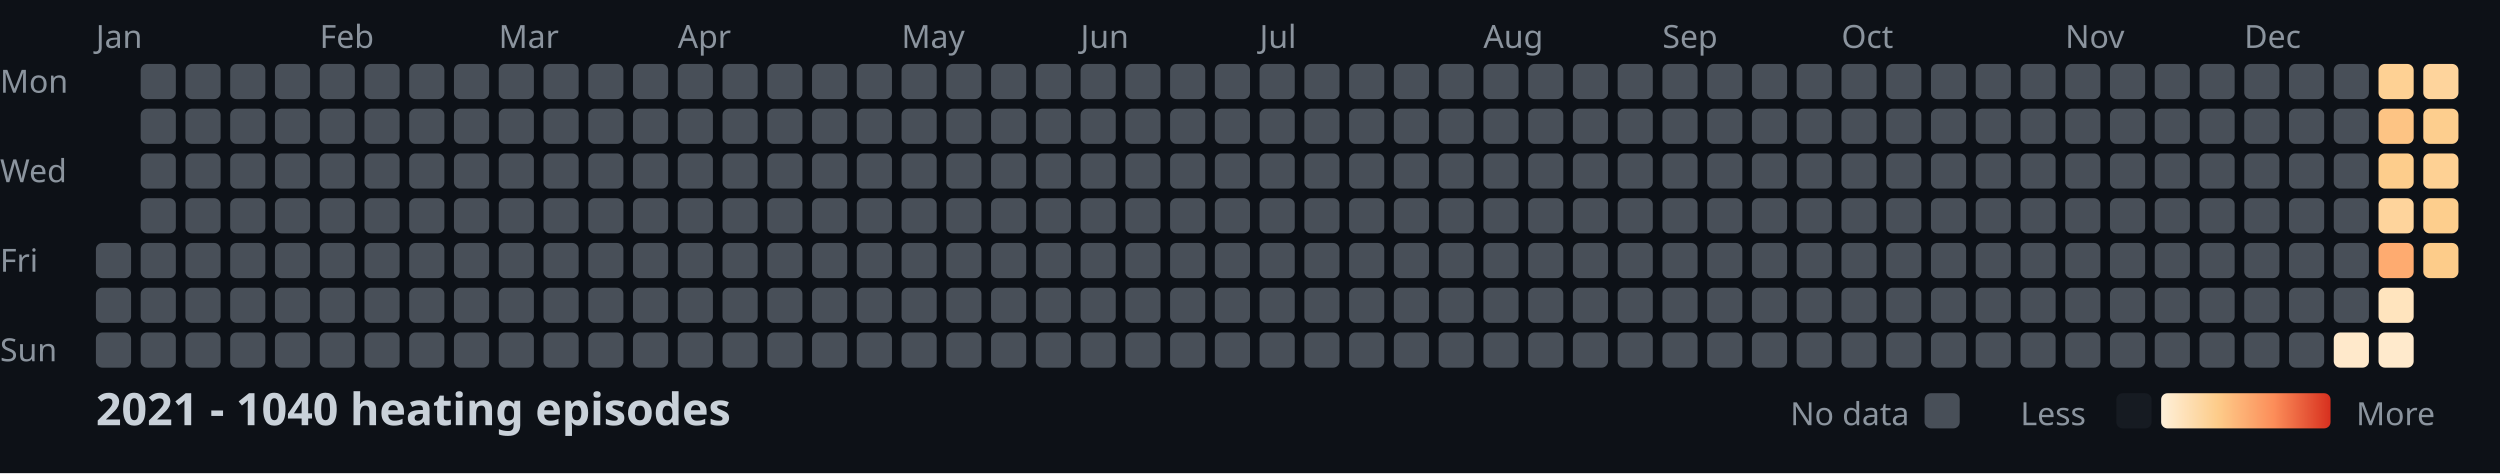
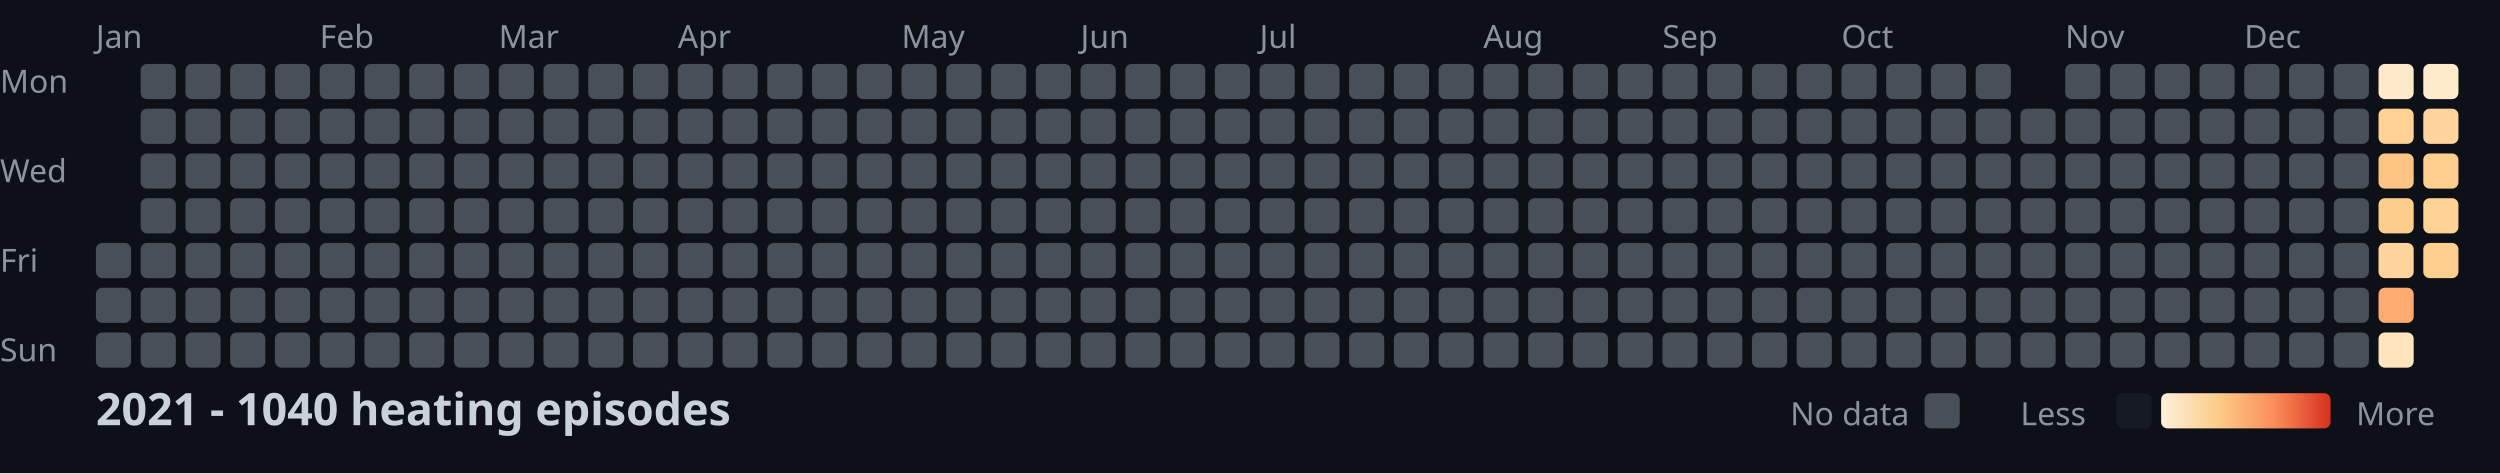
<svg xmlns="http://www.w3.org/2000/svg" width="782" height="148">
  <style>
    .month { font: 10px sans-serif; fill: #8b949e; }
    .day { font: 10px sans-serif; fill: #8b949e; }
    .title { font: bold 14px sans-serif; fill: #c9d1d9; }
    .legend { font: 10px sans-serif; fill: #8b949e; }
  </style>
  <rect width="100%" height="100%" fill="#0d1117" />
  <text x="0" y="29" class="day">Mon</text>
  <text x="0" y="57" class="day">Wed</text>
  <text x="0" y="85" class="day">Fri</text>
  <text x="0" y="113" class="day">Sun</text>
  <text x="30" y="15" class="month">Jan</text>
  <text x="100" y="15" class="month">Feb</text>
  <text x="156" y="15" class="month">Mar</text>
  <text x="212" y="15" class="month">Apr</text>
  <text x="282" y="15" class="month">May</text>
  <text x="338" y="15" class="month">Jun</text>
  <text x="394" y="15" class="month">Jul</text>
  <text x="464" y="15" class="month">Aug</text>
  <text x="520" y="15" class="month">Sep</text>
  <text x="576" y="15" class="month">Oct</text>
  <text x="646" y="15" class="month">Nov</text>
  <text x="702" y="15" class="month">Dec</text>
  <rect x="30" y="76" width="11" height="11" fill="#484f58" rx="2" />
  <rect x="30" y="90" width="11" height="11" fill="#484f58" rx="2" />
  <rect x="30" y="104" width="11" height="11" fill="#484f58" rx="2" />
  <rect x="44" y="20" width="11" height="11" fill="#484f58" rx="2" />
  <rect x="44" y="34" width="11" height="11" fill="#484f58" rx="2" />
  <rect x="44" y="48" width="11" height="11" fill="#484f58" rx="2" />
  <rect x="44" y="62" width="11" height="11" fill="#484f58" rx="2" />
  <rect x="44" y="76" width="11" height="11" fill="#484f58" rx="2" />
  <rect x="44" y="90" width="11" height="11" fill="#484f58" rx="2" />
  <rect x="44" y="104" width="11" height="11" fill="#484f58" rx="2" />
  <rect x="58" y="20" width="11" height="11" fill="#484f58" rx="2" />
  <rect x="58" y="34" width="11" height="11" fill="#484f58" rx="2" />
  <rect x="58" y="48" width="11" height="11" fill="#484f58" rx="2" />
  <rect x="58" y="62" width="11" height="11" fill="#484f58" rx="2" />
  <rect x="58" y="76" width="11" height="11" fill="#484f58" rx="2" />
  <rect x="58" y="90" width="11" height="11" fill="#484f58" rx="2" />
  <rect x="58" y="104" width="11" height="11" fill="#484f58" rx="2" />
  <rect x="72" y="20" width="11" height="11" fill="#484f58" rx="2" />
  <rect x="72" y="34" width="11" height="11" fill="#484f58" rx="2" />
  <rect x="72" y="48" width="11" height="11" fill="#484f58" rx="2" />
  <rect x="72" y="62" width="11" height="11" fill="#484f58" rx="2" />
  <rect x="72" y="76" width="11" height="11" fill="#484f58" rx="2" />
  <rect x="72" y="90" width="11" height="11" fill="#484f58" rx="2" />
  <rect x="72" y="104" width="11" height="11" fill="#484f58" rx="2" />
  <rect x="86" y="20" width="11" height="11" fill="#484f58" rx="2" />
  <rect x="86" y="34" width="11" height="11" fill="#484f58" rx="2" />
  <rect x="86" y="48" width="11" height="11" fill="#484f58" rx="2" />
  <rect x="86" y="62" width="11" height="11" fill="#484f58" rx="2" />
  <rect x="86" y="76" width="11" height="11" fill="#484f58" rx="2" />
  <rect x="86" y="90" width="11" height="11" fill="#484f58" rx="2" />
  <rect x="86" y="104" width="11" height="11" fill="#484f58" rx="2" />
  <rect x="100" y="20" width="11" height="11" fill="#484f58" rx="2" />
  <rect x="100" y="34" width="11" height="11" fill="#484f58" rx="2" />
  <rect x="100" y="48" width="11" height="11" fill="#484f58" rx="2" />
  <rect x="100" y="62" width="11" height="11" fill="#484f58" rx="2" />
  <rect x="100" y="76" width="11" height="11" fill="#484f58" rx="2" />
  <rect x="100" y="90" width="11" height="11" fill="#484f58" rx="2" />
  <rect x="100" y="104" width="11" height="11" fill="#484f58" rx="2" />
  <rect x="114" y="20" width="11" height="11" fill="#484f58" rx="2" />
  <rect x="114" y="34" width="11" height="11" fill="#484f58" rx="2" />
  <rect x="114" y="48" width="11" height="11" fill="#484f58" rx="2" />
  <rect x="114" y="62" width="11" height="11" fill="#484f58" rx="2" />
  <rect x="114" y="76" width="11" height="11" fill="#484f58" rx="2" />
  <rect x="114" y="90" width="11" height="11" fill="#484f58" rx="2" />
  <rect x="114" y="104" width="11" height="11" fill="#484f58" rx="2" />
  <rect x="128" y="20" width="11" height="11" fill="#484f58" rx="2" />
  <rect x="128" y="34" width="11" height="11" fill="#484f58" rx="2" />
  <rect x="128" y="48" width="11" height="11" fill="#484f58" rx="2" />
  <rect x="128" y="62" width="11" height="11" fill="#484f58" rx="2" />
  <rect x="128" y="76" width="11" height="11" fill="#484f58" rx="2" />
  <rect x="128" y="90" width="11" height="11" fill="#484f58" rx="2" />
  <rect x="128" y="104" width="11" height="11" fill="#484f58" rx="2" />
  <rect x="142" y="20" width="11" height="11" fill="#484f58" rx="2" />
  <rect x="142" y="34" width="11" height="11" fill="#484f58" rx="2" />
  <rect x="142" y="48" width="11" height="11" fill="#484f58" rx="2" />
  <rect x="142" y="62" width="11" height="11" fill="#484f58" rx="2" />
  <rect x="142" y="76" width="11" height="11" fill="#484f58" rx="2" />
  <rect x="142" y="90" width="11" height="11" fill="#484f58" rx="2" />
  <rect x="142" y="104" width="11" height="11" fill="#484f58" rx="2" />
  <rect x="156" y="20" width="11" height="11" fill="#484f58" rx="2" />
  <rect x="156" y="34" width="11" height="11" fill="#484f58" rx="2" />
  <rect x="156" y="48" width="11" height="11" fill="#484f58" rx="2" />
  <rect x="156" y="62" width="11" height="11" fill="#484f58" rx="2" />
  <rect x="156" y="76" width="11" height="11" fill="#484f58" rx="2" />
  <rect x="156" y="90" width="11" height="11" fill="#484f58" rx="2" />
  <rect x="156" y="104" width="11" height="11" fill="#484f58" rx="2" />
  <rect x="170" y="20" width="11" height="11" fill="#484f58" rx="2" />
  <rect x="170" y="34" width="11" height="11" fill="#484f58" rx="2" />
  <rect x="170" y="48" width="11" height="11" fill="#484f58" rx="2" />
  <rect x="170" y="62" width="11" height="11" fill="#484f58" rx="2" />
  <rect x="170" y="76" width="11" height="11" fill="#484f58" rx="2" />
  <rect x="170" y="90" width="11" height="11" fill="#484f58" rx="2" />
  <rect x="170" y="104" width="11" height="11" fill="#484f58" rx="2" />
  <rect x="184" y="20" width="11" height="11" fill="#484f58" rx="2" />
  <rect x="184" y="34" width="11" height="11" fill="#484f58" rx="2" />
  <rect x="184" y="48" width="11" height="11" fill="#484f58" rx="2" />
  <rect x="184" y="62" width="11" height="11" fill="#484f58" rx="2" />
  <rect x="184" y="76" width="11" height="11" fill="#484f58" rx="2" />
  <rect x="184" y="90" width="11" height="11" fill="#484f58" rx="2" />
  <rect x="184" y="104" width="11" height="11" fill="#484f58" rx="2" />
  <rect x="198" y="20" width="11" height="11" fill="#484f58" rx="2" />
  <rect x="198" y="34" width="11" height="11" fill="#484f58" rx="2" />
  <rect x="198" y="48" width="11" height="11" fill="#484f58" rx="2" />
  <rect x="198" y="62" width="11" height="11" fill="#484f58" rx="2" />
  <rect x="198" y="76" width="11" height="11" fill="#484f58" rx="2" />
  <rect x="198" y="90" width="11" height="11" fill="#484f58" rx="2" />
  <rect x="198" y="104" width="11" height="11" fill="#484f58" rx="2" />
-   <rect x="212" y="20" width="11" height="11" fill="#484f58" rx="2" />
+   <rect x="198" y="20" width="11" height="11" fill="#484f58" rx="2" />
  <rect x="212" y="34" width="11" height="11" fill="#484f58" rx="2" />
  <rect x="212" y="48" width="11" height="11" fill="#484f58" rx="2" />
  <rect x="212" y="62" width="11" height="11" fill="#484f58" rx="2" />
  <rect x="212" y="76" width="11" height="11" fill="#484f58" rx="2" />
  <rect x="212" y="90" width="11" height="11" fill="#484f58" rx="2" />
  <rect x="212" y="104" width="11" height="11" fill="#484f58" rx="2" />
-   <rect x="226" y="20" width="11" height="11" fill="#484f58" rx="2" />
+   <rect x="212" y="20" width="11" height="11" fill="#484f58" rx="2" />
  <rect x="226" y="34" width="11" height="11" fill="#484f58" rx="2" />
  <rect x="226" y="48" width="11" height="11" fill="#484f58" rx="2" />
  <rect x="226" y="62" width="11" height="11" fill="#484f58" rx="2" />
  <rect x="226" y="76" width="11" height="11" fill="#484f58" rx="2" />
  <rect x="226" y="90" width="11" height="11" fill="#484f58" rx="2" />
  <rect x="226" y="104" width="11" height="11" fill="#484f58" rx="2" />
-   <rect x="240" y="20" width="11" height="11" fill="#484f58" rx="2" />
+   <rect x="226" y="20" width="11" height="11" fill="#484f58" rx="2" />
  <rect x="240" y="34" width="11" height="11" fill="#484f58" rx="2" />
  <rect x="240" y="48" width="11" height="11" fill="#484f58" rx="2" />
  <rect x="240" y="62" width="11" height="11" fill="#484f58" rx="2" />
  <rect x="240" y="76" width="11" height="11" fill="#484f58" rx="2" />
  <rect x="240" y="90" width="11" height="11" fill="#484f58" rx="2" />
  <rect x="240" y="104" width="11" height="11" fill="#484f58" rx="2" />
-   <rect x="254" y="20" width="11" height="11" fill="#484f58" rx="2" />
+   <rect x="240" y="20" width="11" height="11" fill="#484f58" rx="2" />
  <rect x="254" y="34" width="11" height="11" fill="#484f58" rx="2" />
  <rect x="254" y="48" width="11" height="11" fill="#484f58" rx="2" />
  <rect x="254" y="62" width="11" height="11" fill="#484f58" rx="2" />
  <rect x="254" y="76" width="11" height="11" fill="#484f58" rx="2" />
  <rect x="254" y="90" width="11" height="11" fill="#484f58" rx="2" />
  <rect x="254" y="104" width="11" height="11" fill="#484f58" rx="2" />
-   <rect x="268" y="20" width="11" height="11" fill="#484f58" rx="2" />
+   <rect x="254" y="20" width="11" height="11" fill="#484f58" rx="2" />
  <rect x="268" y="34" width="11" height="11" fill="#484f58" rx="2" />
  <rect x="268" y="48" width="11" height="11" fill="#484f58" rx="2" />
  <rect x="268" y="62" width="11" height="11" fill="#484f58" rx="2" />
  <rect x="268" y="76" width="11" height="11" fill="#484f58" rx="2" />
  <rect x="268" y="90" width="11" height="11" fill="#484f58" rx="2" />
  <rect x="268" y="104" width="11" height="11" fill="#484f58" rx="2" />
-   <rect x="282" y="20" width="11" height="11" fill="#484f58" rx="2" />
+   <rect x="268" y="20" width="11" height="11" fill="#484f58" rx="2" />
  <rect x="282" y="34" width="11" height="11" fill="#484f58" rx="2" />
  <rect x="282" y="48" width="11" height="11" fill="#484f58" rx="2" />
  <rect x="282" y="62" width="11" height="11" fill="#484f58" rx="2" />
  <rect x="282" y="76" width="11" height="11" fill="#484f58" rx="2" />
  <rect x="282" y="90" width="11" height="11" fill="#484f58" rx="2" />
  <rect x="282" y="104" width="11" height="11" fill="#484f58" rx="2" />
-   <rect x="296" y="20" width="11" height="11" fill="#484f58" rx="2" />
+   <rect x="282" y="20" width="11" height="11" fill="#484f58" rx="2" />
  <rect x="296" y="34" width="11" height="11" fill="#484f58" rx="2" />
  <rect x="296" y="48" width="11" height="11" fill="#484f58" rx="2" />
  <rect x="296" y="62" width="11" height="11" fill="#484f58" rx="2" />
  <rect x="296" y="76" width="11" height="11" fill="#484f58" rx="2" />
  <rect x="296" y="90" width="11" height="11" fill="#484f58" rx="2" />
  <rect x="296" y="104" width="11" height="11" fill="#484f58" rx="2" />
-   <rect x="310" y="20" width="11" height="11" fill="#484f58" rx="2" />
+   <rect x="296" y="20" width="11" height="11" fill="#484f58" rx="2" />
  <rect x="310" y="34" width="11" height="11" fill="#484f58" rx="2" />
  <rect x="310" y="48" width="11" height="11" fill="#484f58" rx="2" />
  <rect x="310" y="62" width="11" height="11" fill="#484f58" rx="2" />
  <rect x="310" y="76" width="11" height="11" fill="#484f58" rx="2" />
  <rect x="310" y="90" width="11" height="11" fill="#484f58" rx="2" />
  <rect x="310" y="104" width="11" height="11" fill="#484f58" rx="2" />
-   <rect x="324" y="20" width="11" height="11" fill="#484f58" rx="2" />
+   <rect x="310" y="20" width="11" height="11" fill="#484f58" rx="2" />
  <rect x="324" y="34" width="11" height="11" fill="#484f58" rx="2" />
  <rect x="324" y="48" width="11" height="11" fill="#484f58" rx="2" />
  <rect x="324" y="62" width="11" height="11" fill="#484f58" rx="2" />
  <rect x="324" y="76" width="11" height="11" fill="#484f58" rx="2" />
  <rect x="324" y="90" width="11" height="11" fill="#484f58" rx="2" />
  <rect x="324" y="104" width="11" height="11" fill="#484f58" rx="2" />
-   <rect x="338" y="20" width="11" height="11" fill="#484f58" rx="2" />
+   <rect x="324" y="20" width="11" height="11" fill="#484f58" rx="2" />
  <rect x="338" y="34" width="11" height="11" fill="#484f58" rx="2" />
  <rect x="338" y="48" width="11" height="11" fill="#484f58" rx="2" />
  <rect x="338" y="62" width="11" height="11" fill="#484f58" rx="2" />
  <rect x="338" y="76" width="11" height="11" fill="#484f58" rx="2" />
  <rect x="338" y="90" width="11" height="11" fill="#484f58" rx="2" />
  <rect x="338" y="104" width="11" height="11" fill="#484f58" rx="2" />
-   <rect x="352" y="20" width="11" height="11" fill="#484f58" rx="2" />
+   <rect x="338" y="20" width="11" height="11" fill="#484f58" rx="2" />
  <rect x="352" y="34" width="11" height="11" fill="#484f58" rx="2" />
  <rect x="352" y="48" width="11" height="11" fill="#484f58" rx="2" />
  <rect x="352" y="62" width="11" height="11" fill="#484f58" rx="2" />
  <rect x="352" y="76" width="11" height="11" fill="#484f58" rx="2" />
  <rect x="352" y="90" width="11" height="11" fill="#484f58" rx="2" />
  <rect x="352" y="104" width="11" height="11" fill="#484f58" rx="2" />
-   <rect x="366" y="20" width="11" height="11" fill="#484f58" rx="2" />
+   <rect x="352" y="20" width="11" height="11" fill="#484f58" rx="2" />
  <rect x="366" y="34" width="11" height="11" fill="#484f58" rx="2" />
  <rect x="366" y="48" width="11" height="11" fill="#484f58" rx="2" />
  <rect x="366" y="62" width="11" height="11" fill="#484f58" rx="2" />
  <rect x="366" y="76" width="11" height="11" fill="#484f58" rx="2" />
  <rect x="366" y="90" width="11" height="11" fill="#484f58" rx="2" />
  <rect x="366" y="104" width="11" height="11" fill="#484f58" rx="2" />
-   <rect x="380" y="20" width="11" height="11" fill="#484f58" rx="2" />
+   <rect x="366" y="20" width="11" height="11" fill="#484f58" rx="2" />
  <rect x="380" y="34" width="11" height="11" fill="#484f58" rx="2" />
  <rect x="380" y="48" width="11" height="11" fill="#484f58" rx="2" />
  <rect x="380" y="62" width="11" height="11" fill="#484f58" rx="2" />
  <rect x="380" y="76" width="11" height="11" fill="#484f58" rx="2" />
  <rect x="380" y="90" width="11" height="11" fill="#484f58" rx="2" />
  <rect x="380" y="104" width="11" height="11" fill="#484f58" rx="2" />
-   <rect x="394" y="20" width="11" height="11" fill="#484f58" rx="2" />
+   <rect x="380" y="20" width="11" height="11" fill="#484f58" rx="2" />
  <rect x="394" y="34" width="11" height="11" fill="#484f58" rx="2" />
  <rect x="394" y="48" width="11" height="11" fill="#484f58" rx="2" />
  <rect x="394" y="62" width="11" height="11" fill="#484f58" rx="2" />
  <rect x="394" y="76" width="11" height="11" fill="#484f58" rx="2" />
  <rect x="394" y="90" width="11" height="11" fill="#484f58" rx="2" />
  <rect x="394" y="104" width="11" height="11" fill="#484f58" rx="2" />
-   <rect x="408" y="20" width="11" height="11" fill="#484f58" rx="2" />
+   <rect x="394" y="20" width="11" height="11" fill="#484f58" rx="2" />
  <rect x="408" y="34" width="11" height="11" fill="#484f58" rx="2" />
  <rect x="408" y="48" width="11" height="11" fill="#484f58" rx="2" />
  <rect x="408" y="62" width="11" height="11" fill="#484f58" rx="2" />
  <rect x="408" y="76" width="11" height="11" fill="#484f58" rx="2" />
  <rect x="408" y="90" width="11" height="11" fill="#484f58" rx="2" />
  <rect x="408" y="104" width="11" height="11" fill="#484f58" rx="2" />
-   <rect x="422" y="20" width="11" height="11" fill="#484f58" rx="2" />
+   <rect x="408" y="20" width="11" height="11" fill="#484f58" rx="2" />
  <rect x="422" y="34" width="11" height="11" fill="#484f58" rx="2" />
  <rect x="422" y="48" width="11" height="11" fill="#484f58" rx="2" />
  <rect x="422" y="62" width="11" height="11" fill="#484f58" rx="2" />
  <rect x="422" y="76" width="11" height="11" fill="#484f58" rx="2" />
  <rect x="422" y="90" width="11" height="11" fill="#484f58" rx="2" />
  <rect x="422" y="104" width="11" height="11" fill="#484f58" rx="2" />
-   <rect x="436" y="20" width="11" height="11" fill="#484f58" rx="2" />
+   <rect x="422" y="20" width="11" height="11" fill="#484f58" rx="2" />
  <rect x="436" y="34" width="11" height="11" fill="#484f58" rx="2" />
  <rect x="436" y="48" width="11" height="11" fill="#484f58" rx="2" />
  <rect x="436" y="62" width="11" height="11" fill="#484f58" rx="2" />
  <rect x="436" y="76" width="11" height="11" fill="#484f58" rx="2" />
  <rect x="436" y="90" width="11" height="11" fill="#484f58" rx="2" />
  <rect x="436" y="104" width="11" height="11" fill="#484f58" rx="2" />
-   <rect x="450" y="20" width="11" height="11" fill="#484f58" rx="2" />
+   <rect x="436" y="20" width="11" height="11" fill="#484f58" rx="2" />
  <rect x="450" y="34" width="11" height="11" fill="#484f58" rx="2" />
  <rect x="450" y="48" width="11" height="11" fill="#484f58" rx="2" />
  <rect x="450" y="62" width="11" height="11" fill="#484f58" rx="2" />
  <rect x="450" y="76" width="11" height="11" fill="#484f58" rx="2" />
  <rect x="450" y="90" width="11" height="11" fill="#484f58" rx="2" />
  <rect x="450" y="104" width="11" height="11" fill="#484f58" rx="2" />
-   <rect x="464" y="20" width="11" height="11" fill="#484f58" rx="2" />
+   <rect x="450" y="20" width="11" height="11" fill="#484f58" rx="2" />
  <rect x="464" y="34" width="11" height="11" fill="#484f58" rx="2" />
  <rect x="464" y="48" width="11" height="11" fill="#484f58" rx="2" />
  <rect x="464" y="62" width="11" height="11" fill="#484f58" rx="2" />
  <rect x="464" y="76" width="11" height="11" fill="#484f58" rx="2" />
  <rect x="464" y="90" width="11" height="11" fill="#484f58" rx="2" />
  <rect x="464" y="104" width="11" height="11" fill="#484f58" rx="2" />
-   <rect x="478" y="20" width="11" height="11" fill="#484f58" rx="2" />
+   <rect x="464" y="20" width="11" height="11" fill="#484f58" rx="2" />
  <rect x="478" y="34" width="11" height="11" fill="#484f58" rx="2" />
  <rect x="478" y="48" width="11" height="11" fill="#484f58" rx="2" />
  <rect x="478" y="62" width="11" height="11" fill="#484f58" rx="2" />
  <rect x="478" y="76" width="11" height="11" fill="#484f58" rx="2" />
  <rect x="478" y="90" width="11" height="11" fill="#484f58" rx="2" />
  <rect x="478" y="104" width="11" height="11" fill="#484f58" rx="2" />
-   <rect x="492" y="20" width="11" height="11" fill="#484f58" rx="2" />
+   <rect x="478" y="20" width="11" height="11" fill="#484f58" rx="2" />
  <rect x="492" y="34" width="11" height="11" fill="#484f58" rx="2" />
  <rect x="492" y="48" width="11" height="11" fill="#484f58" rx="2" />
  <rect x="492" y="62" width="11" height="11" fill="#484f58" rx="2" />
  <rect x="492" y="76" width="11" height="11" fill="#484f58" rx="2" />
  <rect x="492" y="90" width="11" height="11" fill="#484f58" rx="2" />
  <rect x="492" y="104" width="11" height="11" fill="#484f58" rx="2" />
-   <rect x="506" y="20" width="11" height="11" fill="#484f58" rx="2" />
+   <rect x="492" y="20" width="11" height="11" fill="#484f58" rx="2" />
  <rect x="506" y="34" width="11" height="11" fill="#484f58" rx="2" />
  <rect x="506" y="48" width="11" height="11" fill="#484f58" rx="2" />
  <rect x="506" y="62" width="11" height="11" fill="#484f58" rx="2" />
  <rect x="506" y="76" width="11" height="11" fill="#484f58" rx="2" />
  <rect x="506" y="90" width="11" height="11" fill="#484f58" rx="2" />
  <rect x="506" y="104" width="11" height="11" fill="#484f58" rx="2" />
-   <rect x="520" y="20" width="11" height="11" fill="#484f58" rx="2" />
+   <rect x="506" y="20" width="11" height="11" fill="#484f58" rx="2" />
  <rect x="520" y="34" width="11" height="11" fill="#484f58" rx="2" />
  <rect x="520" y="48" width="11" height="11" fill="#484f58" rx="2" />
  <rect x="520" y="62" width="11" height="11" fill="#484f58" rx="2" />
  <rect x="520" y="76" width="11" height="11" fill="#484f58" rx="2" />
  <rect x="520" y="90" width="11" height="11" fill="#484f58" rx="2" />
  <rect x="520" y="104" width="11" height="11" fill="#484f58" rx="2" />
-   <rect x="534" y="20" width="11" height="11" fill="#484f58" rx="2" />
+   <rect x="520" y="20" width="11" height="11" fill="#484f58" rx="2" />
  <rect x="534" y="34" width="11" height="11" fill="#484f58" rx="2" />
  <rect x="534" y="48" width="11" height="11" fill="#484f58" rx="2" />
  <rect x="534" y="62" width="11" height="11" fill="#484f58" rx="2" />
  <rect x="534" y="76" width="11" height="11" fill="#484f58" rx="2" />
  <rect x="534" y="90" width="11" height="11" fill="#484f58" rx="2" />
  <rect x="534" y="104" width="11" height="11" fill="#484f58" rx="2" />
-   <rect x="548" y="20" width="11" height="11" fill="#484f58" rx="2" />
+   <rect x="534" y="20" width="11" height="11" fill="#484f58" rx="2" />
  <rect x="548" y="34" width="11" height="11" fill="#484f58" rx="2" />
  <rect x="548" y="48" width="11" height="11" fill="#484f58" rx="2" />
  <rect x="548" y="62" width="11" height="11" fill="#484f58" rx="2" />
  <rect x="548" y="76" width="11" height="11" fill="#484f58" rx="2" />
  <rect x="548" y="90" width="11" height="11" fill="#484f58" rx="2" />
  <rect x="548" y="104" width="11" height="11" fill="#484f58" rx="2" />
-   <rect x="562" y="20" width="11" height="11" fill="#484f58" rx="2" />
+   <rect x="548" y="20" width="11" height="11" fill="#484f58" rx="2" />
  <rect x="562" y="34" width="11" height="11" fill="#484f58" rx="2" />
  <rect x="562" y="48" width="11" height="11" fill="#484f58" rx="2" />
  <rect x="562" y="62" width="11" height="11" fill="#484f58" rx="2" />
  <rect x="562" y="76" width="11" height="11" fill="#484f58" rx="2" />
  <rect x="562" y="90" width="11" height="11" fill="#484f58" rx="2" />
  <rect x="562" y="104" width="11" height="11" fill="#484f58" rx="2" />
-   <rect x="576" y="20" width="11" height="11" fill="#484f58" rx="2" />
+   <rect x="562" y="20" width="11" height="11" fill="#484f58" rx="2" />
  <rect x="576" y="34" width="11" height="11" fill="#484f58" rx="2" />
  <rect x="576" y="48" width="11" height="11" fill="#484f58" rx="2" />
  <rect x="576" y="62" width="11" height="11" fill="#484f58" rx="2" />
  <rect x="576" y="76" width="11" height="11" fill="#484f58" rx="2" />
  <rect x="576" y="90" width="11" height="11" fill="#484f58" rx="2" />
  <rect x="576" y="104" width="11" height="11" fill="#484f58" rx="2" />
-   <rect x="590" y="20" width="11" height="11" fill="#484f58" rx="2" />
+   <rect x="576" y="20" width="11" height="11" fill="#484f58" rx="2" />
  <rect x="590" y="34" width="11" height="11" fill="#484f58" rx="2" />
  <rect x="590" y="48" width="11" height="11" fill="#484f58" rx="2" />
  <rect x="590" y="62" width="11" height="11" fill="#484f58" rx="2" />
  <rect x="590" y="76" width="11" height="11" fill="#484f58" rx="2" />
  <rect x="590" y="90" width="11" height="11" fill="#484f58" rx="2" />
  <rect x="590" y="104" width="11" height="11" fill="#484f58" rx="2" />
-   <rect x="604" y="20" width="11" height="11" fill="#484f58" rx="2" />
+   <rect x="590" y="20" width="11" height="11" fill="#484f58" rx="2" />
  <rect x="604" y="34" width="11" height="11" fill="#484f58" rx="2" />
  <rect x="604" y="48" width="11" height="11" fill="#484f58" rx="2" />
  <rect x="604" y="62" width="11" height="11" fill="#484f58" rx="2" />
  <rect x="604" y="76" width="11" height="11" fill="#484f58" rx="2" />
  <rect x="604" y="90" width="11" height="11" fill="#484f58" rx="2" />
  <rect x="604" y="104" width="11" height="11" fill="#484f58" rx="2" />
-   <rect x="618" y="20" width="11" height="11" fill="#484f58" rx="2" />
+   <rect x="604" y="20" width="11" height="11" fill="#484f58" rx="2" />
  <rect x="618" y="34" width="11" height="11" fill="#484f58" rx="2" />
  <rect x="618" y="48" width="11" height="11" fill="#484f58" rx="2" />
  <rect x="618" y="62" width="11" height="11" fill="#484f58" rx="2" />
  <rect x="618" y="76" width="11" height="11" fill="#484f58" rx="2" />
  <rect x="618" y="90" width="11" height="11" fill="#484f58" rx="2" />
  <rect x="618" y="104" width="11" height="11" fill="#484f58" rx="2" />
-   <rect x="632" y="20" width="11" height="11" fill="#484f58" rx="2" />
+   <rect x="618" y="20" width="11" height="11" fill="#484f58" rx="2" />
  <rect x="632" y="34" width="11" height="11" fill="#484f58" rx="2" />
  <rect x="632" y="48" width="11" height="11" fill="#484f58" rx="2" />
  <rect x="632" y="62" width="11" height="11" fill="#484f58" rx="2" />
  <rect x="632" y="76" width="11" height="11" fill="#484f58" rx="2" />
  <rect x="632" y="90" width="11" height="11" fill="#484f58" rx="2" />
  <rect x="632" y="104" width="11" height="11" fill="#484f58" rx="2" />
  <rect x="646" y="20" width="11" height="11" fill="#484f58" rx="2" />
  <rect x="646" y="34" width="11" height="11" fill="#484f58" rx="2" />
  <rect x="646" y="48" width="11" height="11" fill="#484f58" rx="2" />
  <rect x="646" y="62" width="11" height="11" fill="#484f58" rx="2" />
  <rect x="646" y="76" width="11" height="11" fill="#484f58" rx="2" />
  <rect x="646" y="90" width="11" height="11" fill="#484f58" rx="2" />
  <rect x="646" y="104" width="11" height="11" fill="#484f58" rx="2" />
  <rect x="660" y="20" width="11" height="11" fill="#484f58" rx="2" />
  <rect x="660" y="34" width="11" height="11" fill="#484f58" rx="2" />
  <rect x="660" y="48" width="11" height="11" fill="#484f58" rx="2" />
  <rect x="660" y="62" width="11" height="11" fill="#484f58" rx="2" />
  <rect x="660" y="76" width="11" height="11" fill="#484f58" rx="2" />
  <rect x="660" y="90" width="11" height="11" fill="#484f58" rx="2" />
  <rect x="660" y="104" width="11" height="11" fill="#484f58" rx="2" />
  <rect x="674" y="20" width="11" height="11" fill="#484f58" rx="2" />
  <rect x="674" y="34" width="11" height="11" fill="#484f58" rx="2" />
  <rect x="674" y="48" width="11" height="11" fill="#484f58" rx="2" />
  <rect x="674" y="62" width="11" height="11" fill="#484f58" rx="2" />
  <rect x="674" y="76" width="11" height="11" fill="#484f58" rx="2" />
  <rect x="674" y="90" width="11" height="11" fill="#484f58" rx="2" />
  <rect x="674" y="104" width="11" height="11" fill="#484f58" rx="2" />
  <rect x="688" y="20" width="11" height="11" fill="#484f58" rx="2" />
  <rect x="688" y="34" width="11" height="11" fill="#484f58" rx="2" />
  <rect x="688" y="48" width="11" height="11" fill="#484f58" rx="2" />
  <rect x="688" y="62" width="11" height="11" fill="#484f58" rx="2" />
  <rect x="688" y="76" width="11" height="11" fill="#484f58" rx="2" />
  <rect x="688" y="90" width="11" height="11" fill="#484f58" rx="2" />
  <rect x="688" y="104" width="11" height="11" fill="#484f58" rx="2" />
  <rect x="702" y="20" width="11" height="11" fill="#484f58" rx="2" />
  <rect x="702" y="34" width="11" height="11" fill="#484f58" rx="2" />
  <rect x="702" y="48" width="11" height="11" fill="#484f58" rx="2" />
  <rect x="702" y="62" width="11" height="11" fill="#484f58" rx="2" />
  <rect x="702" y="76" width="11" height="11" fill="#484f58" rx="2" />
  <rect x="702" y="90" width="11" height="11" fill="#484f58" rx="2" />
  <rect x="702" y="104" width="11" height="11" fill="#484f58" rx="2" />
  <rect x="716" y="20" width="11" height="11" fill="#484f58" rx="2" />
  <rect x="716" y="34" width="11" height="11" fill="#484f58" rx="2" />
  <rect x="716" y="48" width="11" height="11" fill="#484f58" rx="2" />
  <rect x="716" y="62" width="11" height="11" fill="#484f58" rx="2" />
  <rect x="716" y="76" width="11" height="11" fill="#484f58" rx="2" />
  <rect x="716" y="90" width="11" height="11" fill="#484f58" rx="2" />
  <rect x="716" y="104" width="11" height="11" fill="#484f58" rx="2" />
  <rect x="730" y="20" width="11" height="11" fill="#484f58" rx="2" />
  <rect x="730" y="34" width="11" height="11" fill="#484f58" rx="2" />
  <rect x="730" y="48" width="11" height="11" fill="#484f58" rx="2" />
  <rect x="730" y="62" width="11" height="11" fill="#484f58" rx="2" />
  <rect x="730" y="76" width="11" height="11" fill="#484f58" rx="2" />
  <rect x="730" y="90" width="11" height="11" fill="#484f58" rx="2" />
-   <rect x="730" y="104" width="11" height="11" fill="#ffe9cb" rx="2" />
-   <rect x="744" y="20" width="11" height="11" fill="#fed194" rx="2" />
-   <rect x="744" y="34" width="11" height="11" fill="#fdc484" rx="2" />
-   <rect x="744" y="48" width="11" height="11" fill="#fdcd8c" rx="2" />
-   <rect x="744" y="62" width="11" height="11" fill="#fed49c" rx="2" />
-   <rect x="744" y="76" width="11" height="11" fill="#feab70" rx="2" />
-   <rect x="744" y="90" width="11" height="11" fill="#ffe4be" rx="2" />
-   <rect x="744" y="104" width="11" height="11" fill="#ffeacc" rx="2" />
-   <rect x="758" y="20" width="11" height="11" fill="#fed49c" rx="2" />
-   <rect x="758" y="34" width="11" height="11" fill="#fdce8e" rx="2" />
-   <rect x="758" y="48" width="11" height="11" fill="#fed194" rx="2" />
-   <rect x="758" y="62" width="11" height="11" fill="#fdce8d" rx="2" />
-   <rect x="758" y="76" width="11" height="11" fill="#fdcc8a" rx="2" />
+   <rect x="730" y="104" width="11" height="11" fill="#484f58" rx="2" />
+   <rect x="744" y="20" width="11" height="11" fill="#ffe9cb" rx="2" />
+   <rect x="744" y="34" width="11" height="11" fill="#fed194" rx="2" />
+   <rect x="744" y="48" width="11" height="11" fill="#fdc484" rx="2" />
+   <rect x="744" y="62" width="11" height="11" fill="#fdcd8c" rx="2" />
+   <rect x="744" y="76" width="11" height="11" fill="#fed49c" rx="2" />
+   <rect x="744" y="90" width="11" height="11" fill="#feab70" rx="2" />
+   <rect x="744" y="104" width="11" height="11" fill="#ffe4be" rx="2" />
+   <rect x="758" y="20" width="11" height="11" fill="#ffeacc" rx="2" />
+   <rect x="758" y="34" width="11" height="11" fill="#fed49c" rx="2" />
+   <rect x="758" y="48" width="11" height="11" fill="#fdce8e" rx="2" />
+   <rect x="758" y="62" width="11" height="11" fill="#fed194" rx="2" />
+   <rect x="758" y="76" width="11" height="11" fill="#fdce8d" rx="2" />
  <text x="30" y="133" class="title">2021 - 1040 heating episodes</text>
  <defs>
    <linearGradient id="legend-gradient" x1="0" y1="0" x2="1" y2="0">
      <stop offset="0%" stop-color="#fef0d9" />
      <stop offset="33.333%" stop-color="#fdcc8a" />
      <stop offset="66.667%" stop-color="#fc8d59" />
      <stop offset="100%" stop-color="#d7301f" />
    </linearGradient>
  </defs>
  <text x="560" y="133" class="legend">No data</text>
  <rect x="602" y="123" width="11" height="11" fill="#484f58" rx="2" />
  <text x="632" y="133" class="legend">Less</text>
  <rect x="662" y="123" width="11" height="11" fill="#161b22" rx="2" />
  <rect x="676" y="123" width="53" height="11" fill="url(#legend-gradient)" rx="2" />
  <text x="737" y="133" class="legend">More</text>
</svg>
